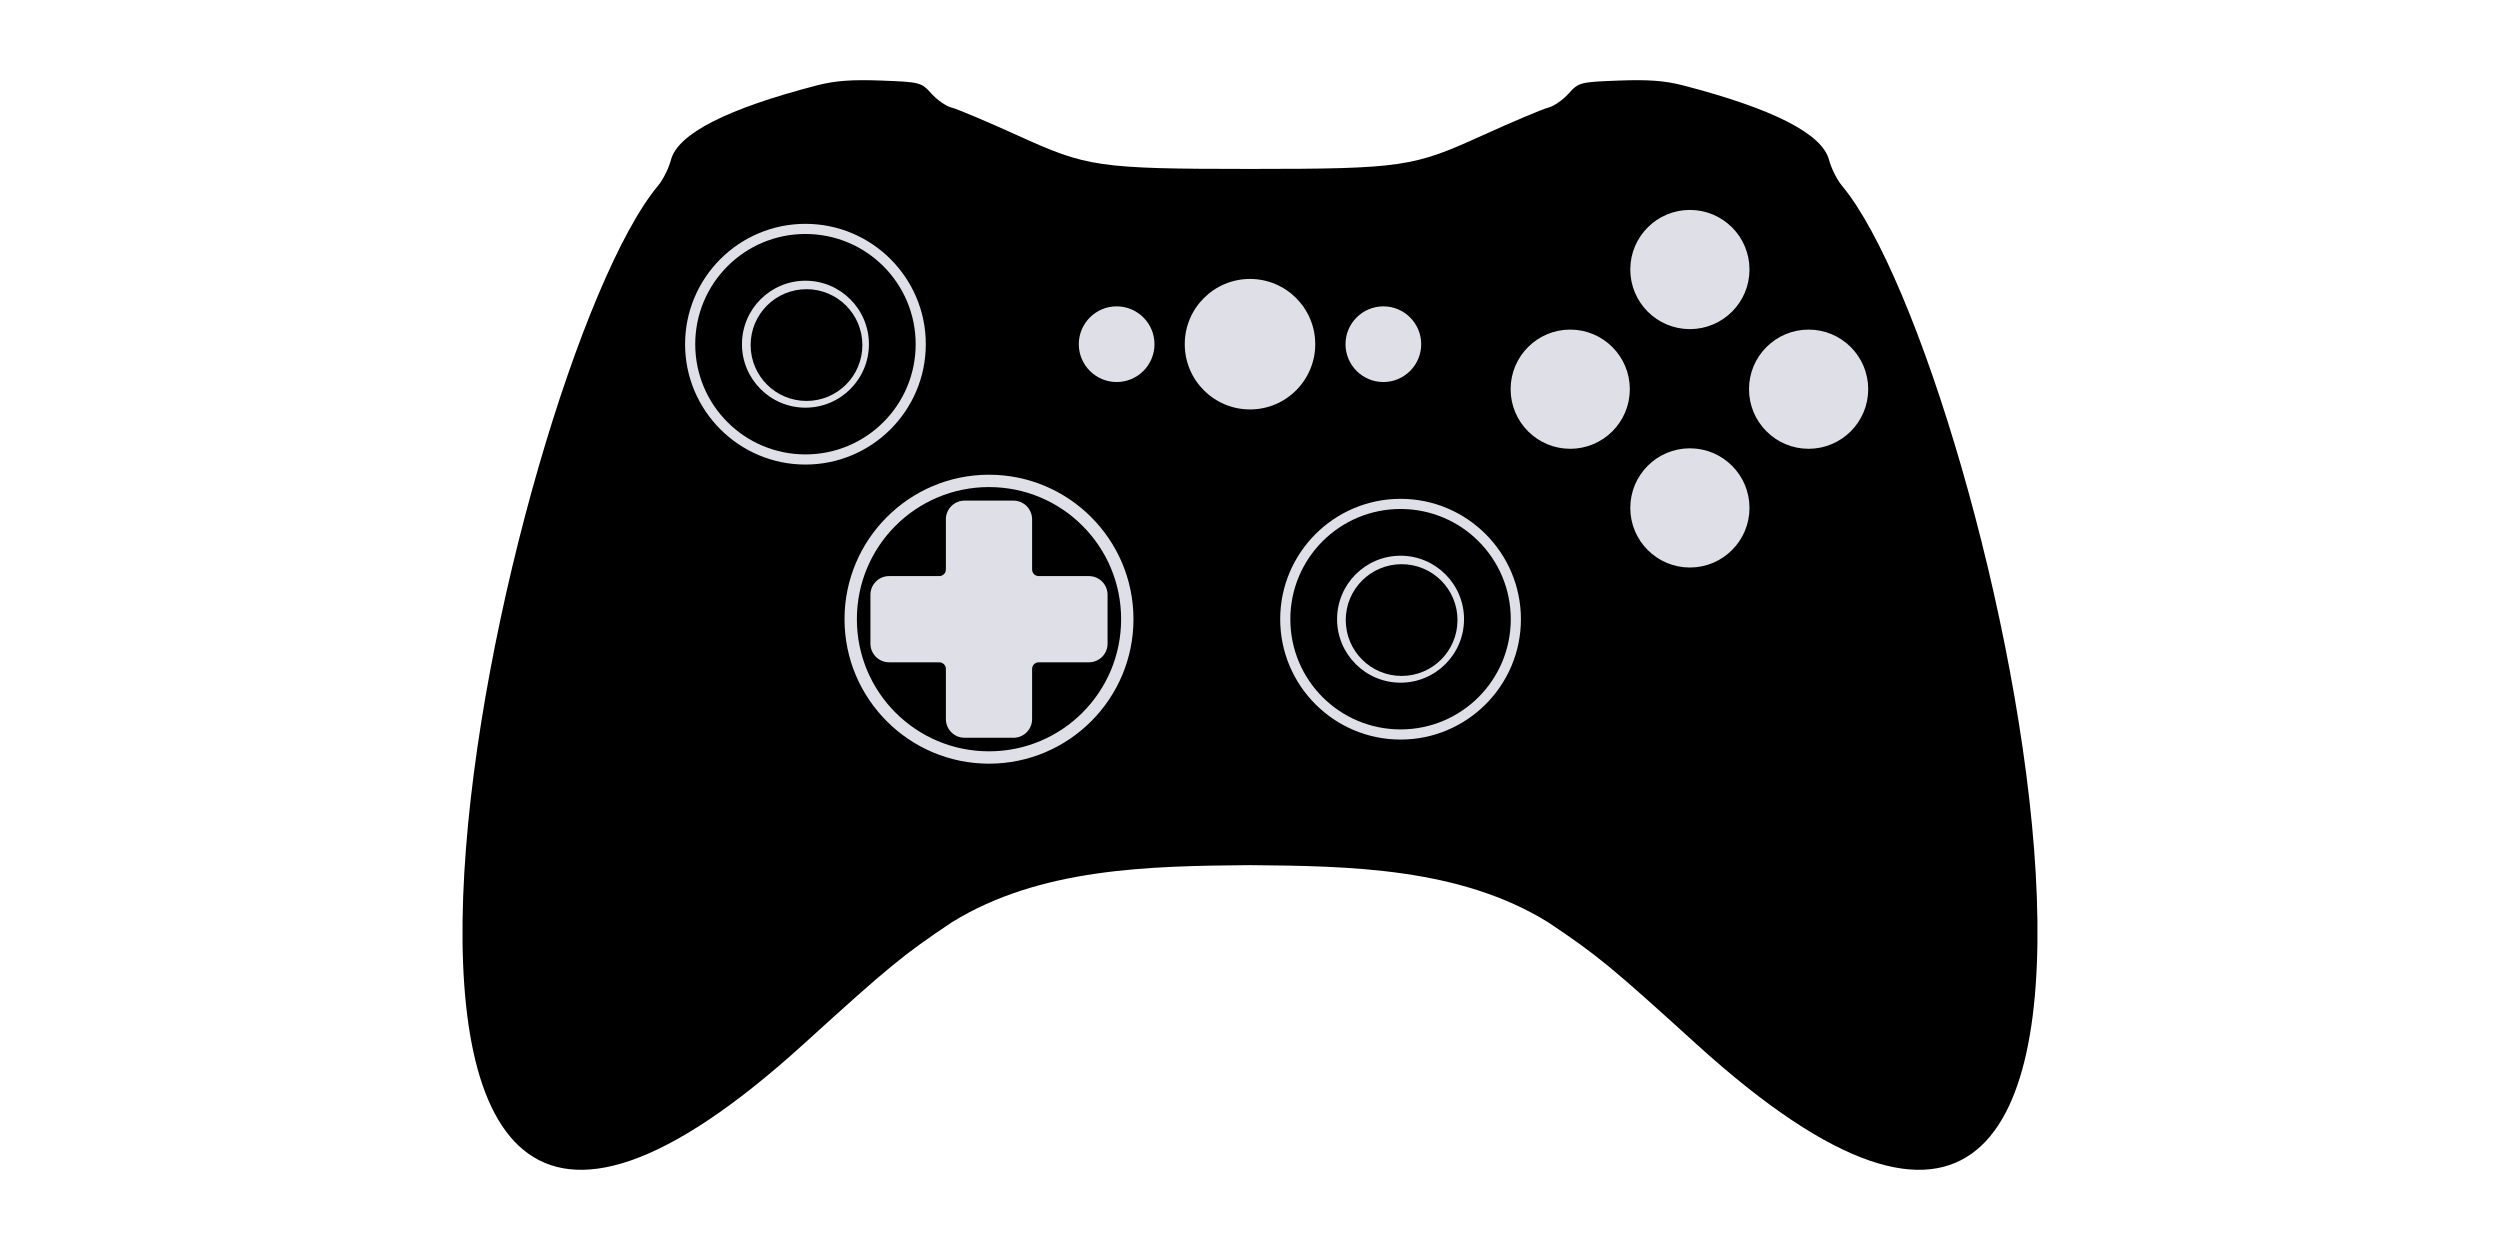
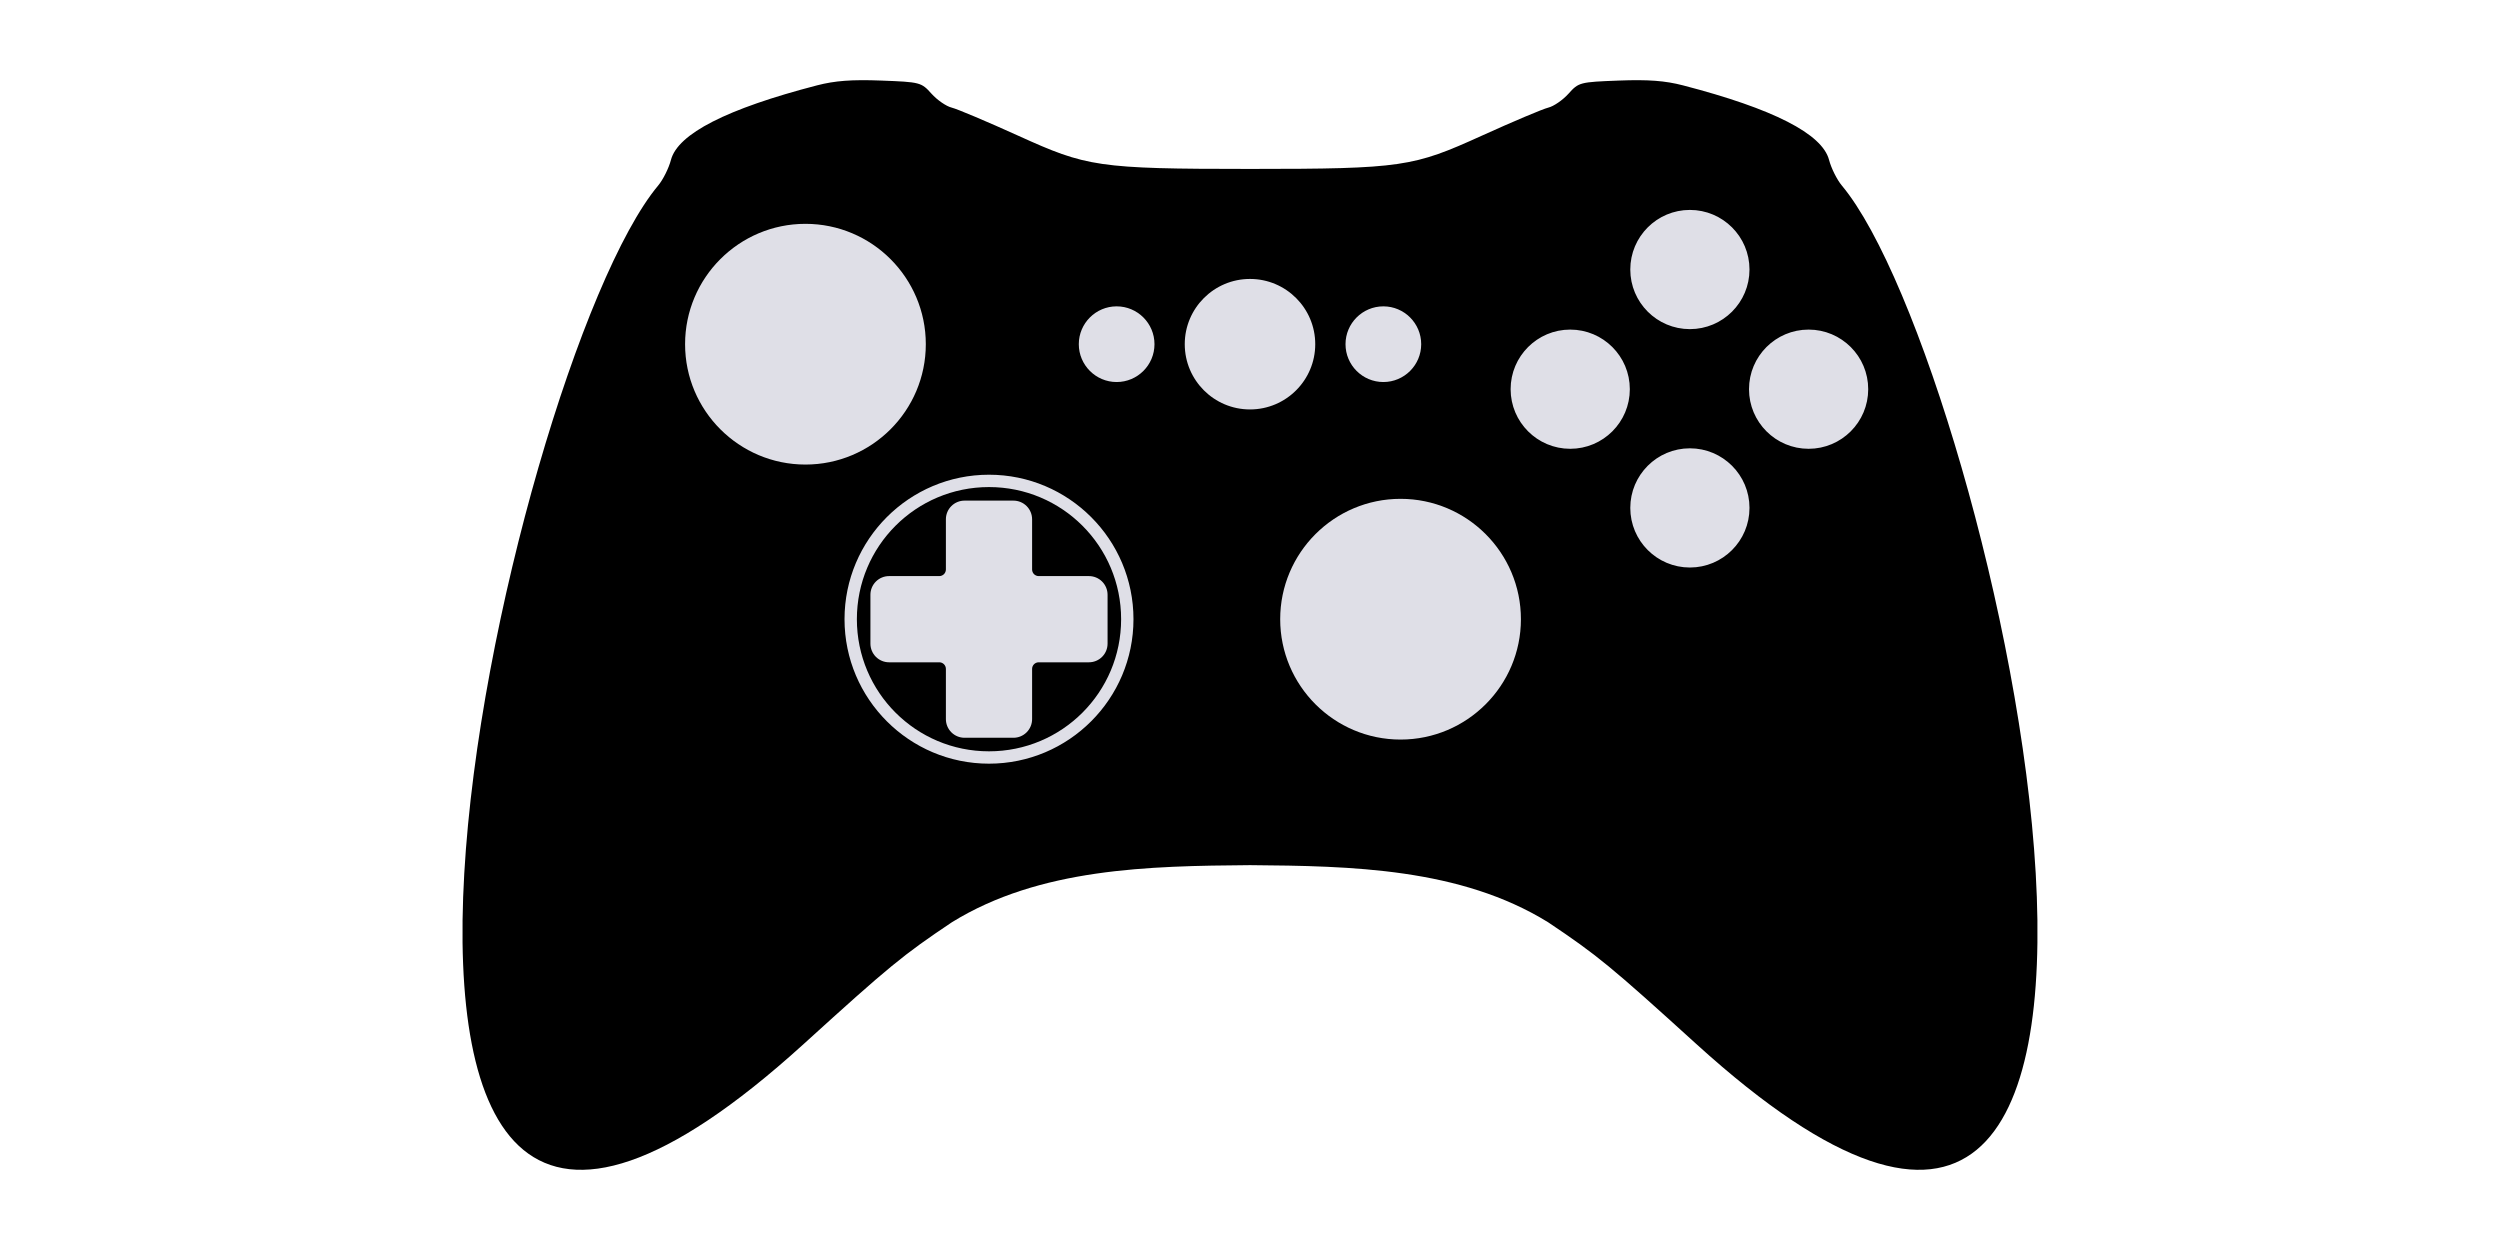
- <svg xmlns="http://www.w3.org/2000/svg" xml:space="preserve" width="1000" height="500">
-   <path d="M352.486 32.225c-11.78-.447-18.489.054-25.686 1.922-36.091 9.362-55.686 19.366-58.424 29.83-.864 3.3-3.16 7.904-5.104 10.23-60.412 72.3-165.82 546.88 58.197 343.4 34.301-31.157 39.613-35.523 59.305-48.718 35.127-21.686 78.742-22.5 119.226-22.829 40.483.329 84.098 1.143 119.225 22.83 19.692 13.194 25.004 17.56 59.305 48.717 224.016 203.48 118.61-271.1 58.197-343.4-1.943-2.326-4.24-6.93-5.104-10.23-2.738-10.464-22.333-20.468-58.424-29.83-7.197-1.867-13.905-2.37-25.686-1.922-15.585.593-16.036.71-20.098 5.239-2.285 2.548-5.923 5.058-8.082 5.578s-14.174 5.593-26.699 11.275C565.376 66.684 561.062 67.574 500 67.572c-61.063.001-65.377-.888-92.635-13.255-12.525-5.682-24.54-10.755-26.699-11.275s-5.797-3.03-8.082-5.578c-4.062-4.53-4.514-4.646-20.098-5.239" style="fill:#000;fill-opacity:1;fill-rule:evenodd;stroke:none;stroke-width:3.33;stroke-linecap:round;stroke-miterlimit:7;stroke-opacity:1;paint-order:stroke markers fill" />
-   <circle cx="594.621" cy="155.488" r="20.64" style="opacity:.5;fill:none;stroke-width:2.822" />
-   <circle cx="523.07" cy="155.488" r="15.136" style="opacity:.5;fill:none;stroke-width:1.881" />
-   <circle cx="433.631" cy="155.488" r="15.136" style="opacity:.5;fill:none;stroke-width:1.881" />
-   <circle cx="560.22" cy="247.678" r="44.031" style="opacity:.5;fill:none;stroke-width:3.763" />
-   <circle cx="322.177" cy="155.487" r="44.031" style="opacity:.5;fill:none;stroke-width:3.763" />
-   <circle cx="635.901" cy="114.209" r="20.64" style="opacity:.5;fill:none;stroke-width:2.822" />
-   <circle cx="677.18" cy="155.488" r="20.64" style="opacity:.5;fill:none;stroke-width:2.822" />
-   <circle cx="635.901" cy="196.767" r="20.64" style="opacity:.5;fill:none;stroke-width:2.822" />
-   <path d="M385.103 302.718a3.763 3.763 0 0 1-3.763-3.763v-29.256h-29.256a3.763 3.763 0 0 1-3.763-3.763v-24.131a3.763 3.763 0 0 1 3.763-3.763h29.256v-29.256a3.763 3.763 0 0 1 3.763-3.763h24.126a3.763 3.763 0 0 1 3.763 3.763v29.256h29.256a3.763 3.763 0 0 1 3.763 3.763v24.126a3.763 3.763 0 0 1-3.763 3.763h-29.256v29.256a3.763 3.763 0 0 1-3.763 3.763z" style="opacity:.5;fill:none;stroke-width:.941" />
-   <circle cx="479.726" cy="94.256" r="24.079" style="opacity:.5;fill:none;stroke-width:1.881" />
-   <circle cx="675.956" cy="107.81" r="22.21" style="fill:#dfdfe7;stroke:#dfdfe7;stroke-width:3.26;fill-opacity:1;stroke-opacity:1" />
-   <circle cx="675.956" cy="203.166" r="22.21" style="fill:#dfdfe7;stroke:#dfdfe7;stroke-width:3.26;fill-opacity:1;stroke-opacity:1" />
-   <circle cx="-155.677" cy="628.089" r="22.21" style="fill:#dfdfe7;stroke:#dfdfe7;stroke-width:3.26;fill-opacity:1;stroke-opacity:1" transform="rotate(-90)" />
-   <circle cx="-155.677" cy="723.444" r="22.21" style="fill:#dfdfe7;stroke:#dfdfe7;stroke-width:3.26;fill-opacity:1;stroke-opacity:1" transform="rotate(-90)" />
-   <path d="M385.836 200.248a7.46 7.46 0 0 0-7.48 7.481V227.8a2.637 2.637 0 0 1-2.636 2.636h-20.07a7.46 7.46 0 0 0-7.48 7.48v19.525a7.46 7.46 0 0 0 7.48 7.48h20.07a2.637 2.637 0 0 1 2.636 2.636v20.07a7.46 7.46 0 0 0 7.48 7.48h19.527a7.46 7.46 0 0 0 7.478-7.48v-20.07a2.637 2.637 0 0 1 2.637-2.637h20.073a7.46 7.46 0 0 0 7.477-7.479v-19.526a7.46 7.46 0 0 0-7.478-7.479h-20.073a2.637 2.637 0 0 1-2.637-2.636v-20.07a7.46 7.46 0 0 0-7.477-7.48z" style="fill:#dfdfe7;fill-rule:evenodd;stroke:none;stroke-width:3.172;stroke-miterlimit:7;paint-order:stroke markers fill;fill-opacity:1" />
-   <path d="M395.599 189.888c-31.888 0-57.791 25.903-57.791 57.79 0 31.888 25.903 57.79 57.79 57.79 31.888 0 57.792-25.902 57.792-57.79s-25.904-57.79-57.791-57.79m0 4.938c29.218 0 52.85 23.634 52.85 52.853 0 29.218-23.632 52.85-52.85 52.85-29.219 0-52.851-23.632-52.851-52.85 0-29.219 23.632-52.853 52.85-52.853" style="baseline-shift:baseline;display:inline;overflow:visible;vector-effect:none;fill:#dfdfe7;fill-opacity:1;stroke-width:1.312;stop-color:#000" />
-   <path d="M500.002 111.578c-14.402 0-26.1 11.697-26.1 26.098s11.698 26.099 26.1 26.099c14.4 0 26.095-11.698 26.095-26.099s-11.695-26.098-26.096-26.098" style="baseline-shift:baseline;display:inline;overflow:visible;vector-effect:none;fill:#dfdfe7;fill-opacity:1;stroke-width:1.084;stop-color:#000" />
-   <path d="M553.343 122.54c-8.348 0-15.137 6.789-15.137 15.137s6.789 15.135 15.137 15.135 15.137-6.787 15.137-15.135-6.789-15.137-15.137-15.137m-106.686 0c8.348 0 15.137 6.789 15.137 15.137s-6.789 15.135-15.137 15.135-15.137-6.787-15.137-15.135 6.789-15.137 15.137-15.137" style="baseline-shift:baseline;display:inline;overflow:visible;vector-effect:none;fill:#dfdfe7;fill-opacity:1;stop-color:#000" />
-   <g style="fill:#dfdfe7;fill-opacity:1">
-     <path d="M704.621 584.088c-12.986 0-23.533 10.547-23.533 23.533s10.547 23.533 23.533 23.533 23.533-10.547 23.533-23.533-10.547-23.533-23.533-23.533m.393 3.142c11.45 0 20.712 9.26 20.712 20.71s-9.262 20.714-20.712 20.714-20.713-9.262-20.713-20.713c0-11.45 9.262-20.71 20.713-20.71" style="baseline-shift:baseline;display:inline;overflow:visible;vector-effect:none;fill:#dfdfe7;fill-opacity:1;stop-color:#000" transform="translate(-200.042 -407.925)scale(1.07897)" />
-     <path d="M704.621 563C680 563 660 583 660 607.621s20 44.621 44.62 44.621c24.622 0 44.622-20 44.622-44.62 0-24.622-20-44.622-44.621-44.622m0 3.762c22.588 0 40.86 18.27 40.86 40.86 0 22.587-18.272 40.858-40.86 40.858s-40.86-18.27-40.86-40.859c0-22.588 18.272-40.86 40.86-40.86" style="baseline-shift:baseline;display:inline;overflow:visible;vector-effect:none;fill:#dfdfe7;fill-opacity:1;stop-color:#000" transform="translate(-200.042 -407.925)scale(1.07897)" />
+ <svg xmlns="http://www.w3.org/2000/svg" xml:space="preserve" width="1000" height="500" version="1.1" id="svg20">
+   <defs id="defs20" />
+   <path d="M352.486 32.225c-11.78-.447-18.489.054-25.686 1.922-36.091 9.362-55.686 19.366-58.424 29.83-.864 3.3-3.16 7.904-5.104 10.23-60.412 72.3-165.82 546.88 58.197 343.4 34.301-31.157 39.613-35.523 59.305-48.718 35.127-21.686 78.742-22.5 119.226-22.829 40.483.329 84.098 1.143 119.225 22.83 19.692 13.194 25.004 17.56 59.305 48.717 224.016 203.48 118.61-271.1 58.197-343.4-1.943-2.326-4.24-6.93-5.104-10.23-2.738-10.464-22.333-20.468-58.424-29.83-7.197-1.867-13.905-2.37-25.686-1.922-15.585.593-16.036.71-20.098 5.239-2.285 2.548-5.923 5.058-8.082 5.578s-14.174 5.593-26.699 11.275C565.376 66.684 561.062 67.574 500 67.572c-61.063.001-65.377-.888-92.635-13.255-12.525-5.682-24.54-10.755-26.699-11.275s-5.797-3.03-8.082-5.578c-4.062-4.53-4.514-4.646-20.098-5.239" style="fill:#000;fill-opacity:1;fill-rule:evenodd;stroke:none;stroke-width:3.33;stroke-linecap:round;stroke-miterlimit:7;stroke-opacity:1;paint-order:stroke markers fill" id="path1" />
+   <circle cx="594.621" cy="155.488" r="20.64" style="opacity:.5;fill:none;stroke-width:2.822" id="circle1" />
+   <circle cx="523.07" cy="155.488" r="15.136" style="opacity:.5;fill:none;stroke-width:1.881" id="circle2" />
+   <circle cx="433.631" cy="155.488" r="15.136" style="opacity:.5;fill:none;stroke-width:1.881" id="circle3" />
+   <circle cx="560.22" cy="247.678" r="44.031" style="opacity:.5;fill:none;stroke-width:3.763" id="circle4" />
+   <circle cx="322.177" cy="155.487" r="44.031" style="opacity:.5;fill:none;stroke-width:3.763" id="circle5" />
+   <circle cx="635.901" cy="114.209" r="20.64" style="opacity:.5;fill:none;stroke-width:2.822" id="circle6" />
+   <circle cx="677.18" cy="155.488" r="20.64" style="opacity:.5;fill:none;stroke-width:2.822" id="circle7" />
+   <circle cx="635.901" cy="196.767" r="20.64" style="opacity:.5;fill:none;stroke-width:2.822" id="circle8" />
+   <path d="M385.103 302.718a3.763 3.763 0 0 1-3.763-3.763v-29.256h-29.256a3.763 3.763 0 0 1-3.763-3.763v-24.131a3.763 3.763 0 0 1 3.763-3.763h29.256v-29.256a3.763 3.763 0 0 1 3.763-3.763h24.126a3.763 3.763 0 0 1 3.763 3.763v29.256h29.256a3.763 3.763 0 0 1 3.763 3.763v24.126a3.763 3.763 0 0 1-3.763 3.763h-29.256v29.256a3.763 3.763 0 0 1-3.763 3.763z" style="opacity:.5;fill:none;stroke-width:.941" id="path8" />
+   <circle cx="479.726" cy="94.256" r="24.079" style="opacity:.5;fill:none;stroke-width:1.881" id="circle9" />
+   <circle cx="675.956" cy="107.81" r="22.21" style="fill:#dfdfe7;stroke:#dfdfe7;stroke-width:3.26;fill-opacity:1;stroke-opacity:1" id="circle10" />
+   <circle cx="675.956" cy="203.166" r="22.21" style="fill:#dfdfe7;stroke:#dfdfe7;stroke-width:3.26;fill-opacity:1;stroke-opacity:1" id="circle11" />
+   <circle cx="-155.677" cy="628.089" r="22.21" style="fill:#dfdfe7;stroke:#dfdfe7;stroke-width:3.26;fill-opacity:1;stroke-opacity:1" transform="rotate(-90)" id="circle12" />
+   <circle cx="-155.677" cy="723.444" r="22.21" style="fill:#dfdfe7;stroke:#dfdfe7;stroke-width:3.26;fill-opacity:1;stroke-opacity:1" transform="rotate(-90)" id="circle13" />
+   <path d="M385.836 200.248a7.46 7.46 0 0 0-7.48 7.481V227.8a2.637 2.637 0 0 1-2.636 2.636h-20.07a7.46 7.46 0 0 0-7.48 7.48v19.525a7.46 7.46 0 0 0 7.48 7.48h20.07a2.637 2.637 0 0 1 2.636 2.636v20.07a7.46 7.46 0 0 0 7.48 7.48h19.527a7.46 7.46 0 0 0 7.478-7.48v-20.07a2.637 2.637 0 0 1 2.637-2.637h20.073a7.46 7.46 0 0 0 7.477-7.479v-19.526a7.46 7.46 0 0 0-7.478-7.479h-20.073a2.637 2.637 0 0 1-2.637-2.636v-20.07a7.46 7.46 0 0 0-7.477-7.48z" style="fill:#dfdfe7;fill-rule:evenodd;stroke:none;stroke-width:3.172;stroke-miterlimit:7;paint-order:stroke markers fill;fill-opacity:1" id="path13" />
+   <path d="M395.599 189.888c-31.888 0-57.791 25.903-57.791 57.79 0 31.888 25.903 57.79 57.79 57.79 31.888 0 57.792-25.902 57.792-57.79s-25.904-57.79-57.791-57.79m0 4.938c29.218 0 52.85 23.634 52.85 52.853 0 29.218-23.632 52.85-52.85 52.85-29.219 0-52.851-23.632-52.851-52.85 0-29.219 23.632-52.853 52.85-52.853" style="baseline-shift:baseline;display:inline;overflow:visible;vector-effect:none;fill:#dfdfe7;fill-opacity:1;stroke-width:1.312;stop-color:#000" id="path14" />
+   <path d="M500.002 111.578c-14.402 0-26.1 11.697-26.1 26.098s11.698 26.099 26.1 26.099c14.4 0 26.095-11.698 26.095-26.099s-11.695-26.098-26.096-26.098" style="baseline-shift:baseline;display:inline;overflow:visible;vector-effect:none;fill:#dfdfe7;fill-opacity:1;stroke-width:1.084;stop-color:#000" id="path15" />
+   <path d="M553.343 122.54c-8.348 0-15.137 6.789-15.137 15.137s6.789 15.135 15.137 15.135 15.137-6.787 15.137-15.135-6.789-15.137-15.137-15.137m-106.686 0c8.348 0 15.137 6.789 15.137 15.137s-6.789 15.135-15.137 15.135-15.137-6.787-15.137-15.135 6.789-15.137 15.137-15.137" style="baseline-shift:baseline;display:inline;overflow:visible;vector-effect:none;fill:#dfdfe7;fill-opacity:1;stop-color:#000" id="path16" />
+   <g style="fill:#dfdfe7;fill-opacity:1" id="g18">
+     <path d="M 704.621,563 C 680,563 660,583 660,607.621 c 0,24.621 20,44.621 44.62,44.621 24.622,0 44.622,-20 44.622,-44.62 0,-24.622 -20,-44.622 -44.621,-44.622" style="baseline-shift:baseline;display:inline;overflow:visible;vector-effect:none;fill:#dfdfe7;fill-opacity:1;stop-color:#000000" transform="matrix(1.07897,0,0,1.07897,-200.042,-407.925)" id="path18" />
  </g>
-   <g style="fill:#dfdfe7;fill-opacity:1">
-     <path d="M704.621 584.088c-12.986 0-23.533 10.547-23.533 23.533s10.547 23.533 23.533 23.533 23.533-10.547 23.533-23.533-10.547-23.533-23.533-23.533m.393 3.142c11.45 0 20.712 9.26 20.712 20.71s-9.262 20.714-20.712 20.714-20.713-9.262-20.713-20.713c0-11.45 9.262-20.71 20.713-20.71" style="baseline-shift:baseline;display:inline;overflow:visible;vector-effect:none;fill:#dfdfe7;fill-opacity:1;stop-color:#000" transform="translate(-438.086 -517.926)scale(1.07897)" />
-     <path d="M704.621 563C680 563 660 583 660 607.621s20 44.621 44.62 44.621c24.622 0 44.622-20 44.622-44.62 0-24.622-20-44.622-44.621-44.622m0 3.762c22.588 0 40.86 18.27 40.86 40.86 0 22.587-18.272 40.858-40.86 40.858s-40.86-18.27-40.86-40.859c0-22.588 18.272-40.86 40.86-40.86" style="baseline-shift:baseline;display:inline;overflow:visible;vector-effect:none;fill:#dfdfe7;fill-opacity:1;stop-color:#000" transform="translate(-438.086 -517.926)scale(1.07897)" />
+   <g style="fill:#dfdfe7;fill-opacity:1" id="g20">
+     <path d="M 704.621,563 C 680,563 660,583 660,607.621 c 0,24.621 20,44.621 44.62,44.621 24.622,0 44.622,-20 44.622,-44.62 0,-24.622 -20,-44.622 -44.621,-44.622" style="baseline-shift:baseline;display:inline;overflow:visible;vector-effect:none;fill:#dfdfe7;fill-opacity:1;stop-color:#000000" transform="matrix(1.07897,0,0,1.07897,-438.086,-517.926)" id="path20" />
  </g>
</svg>
